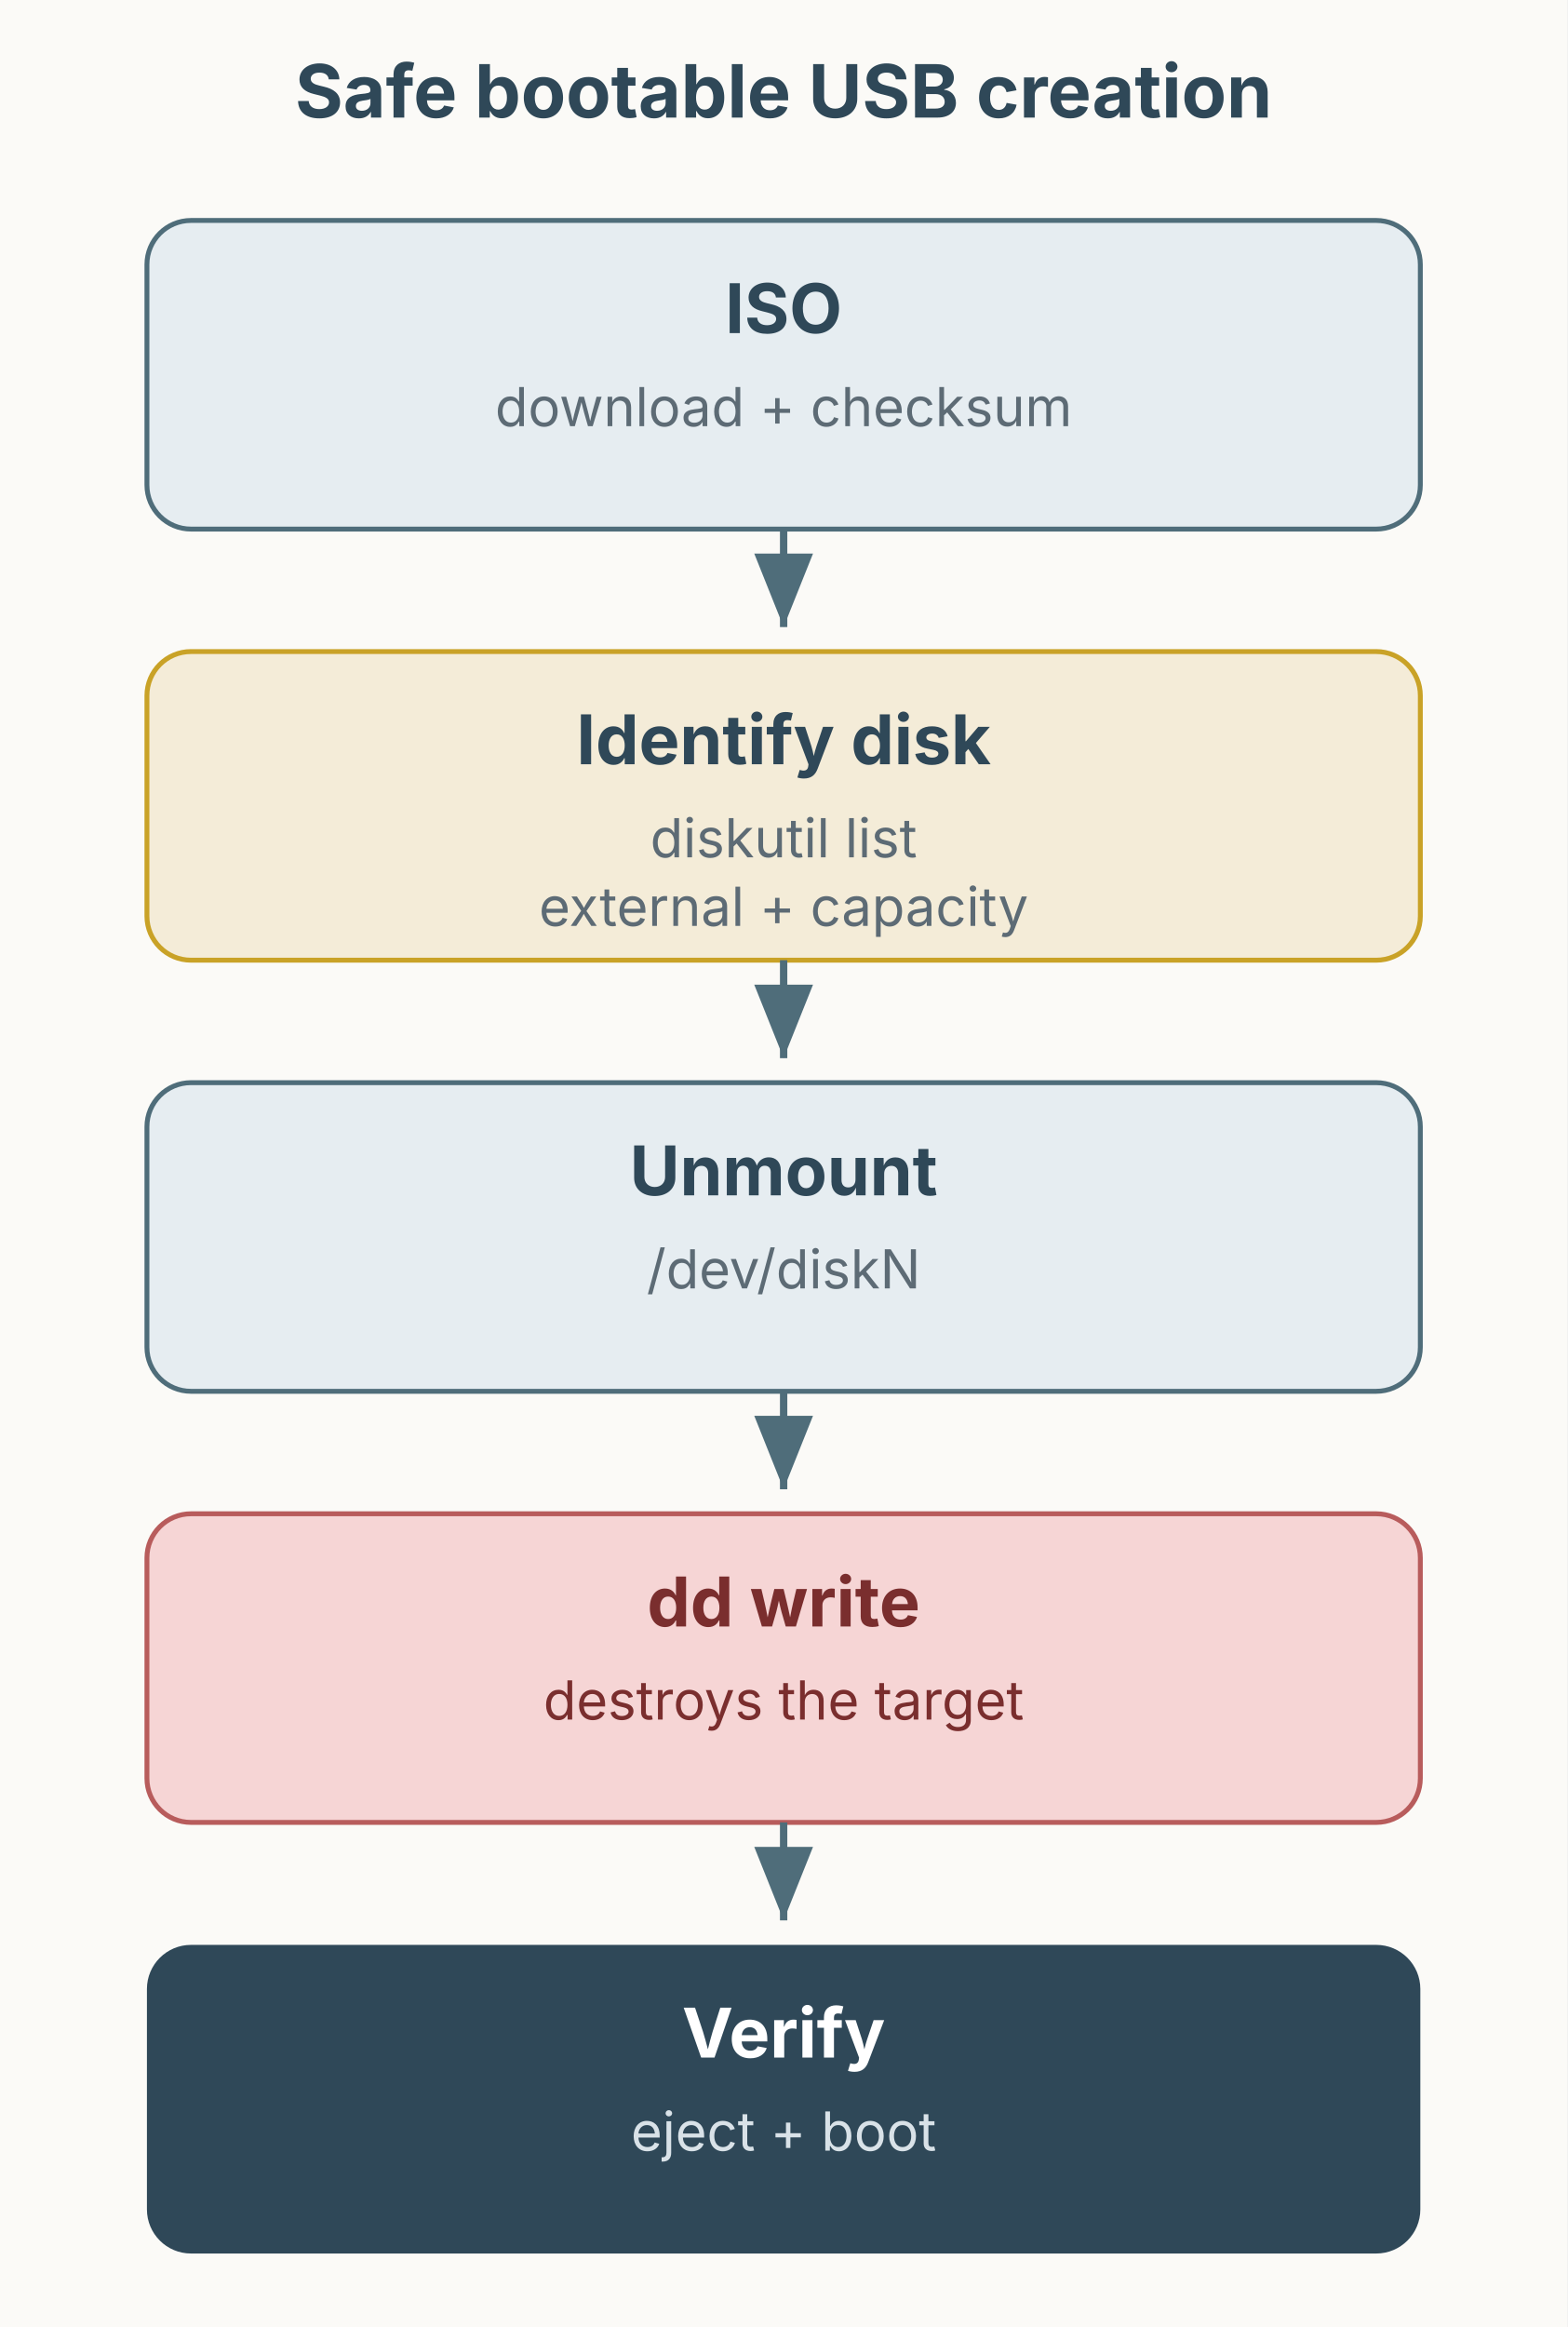
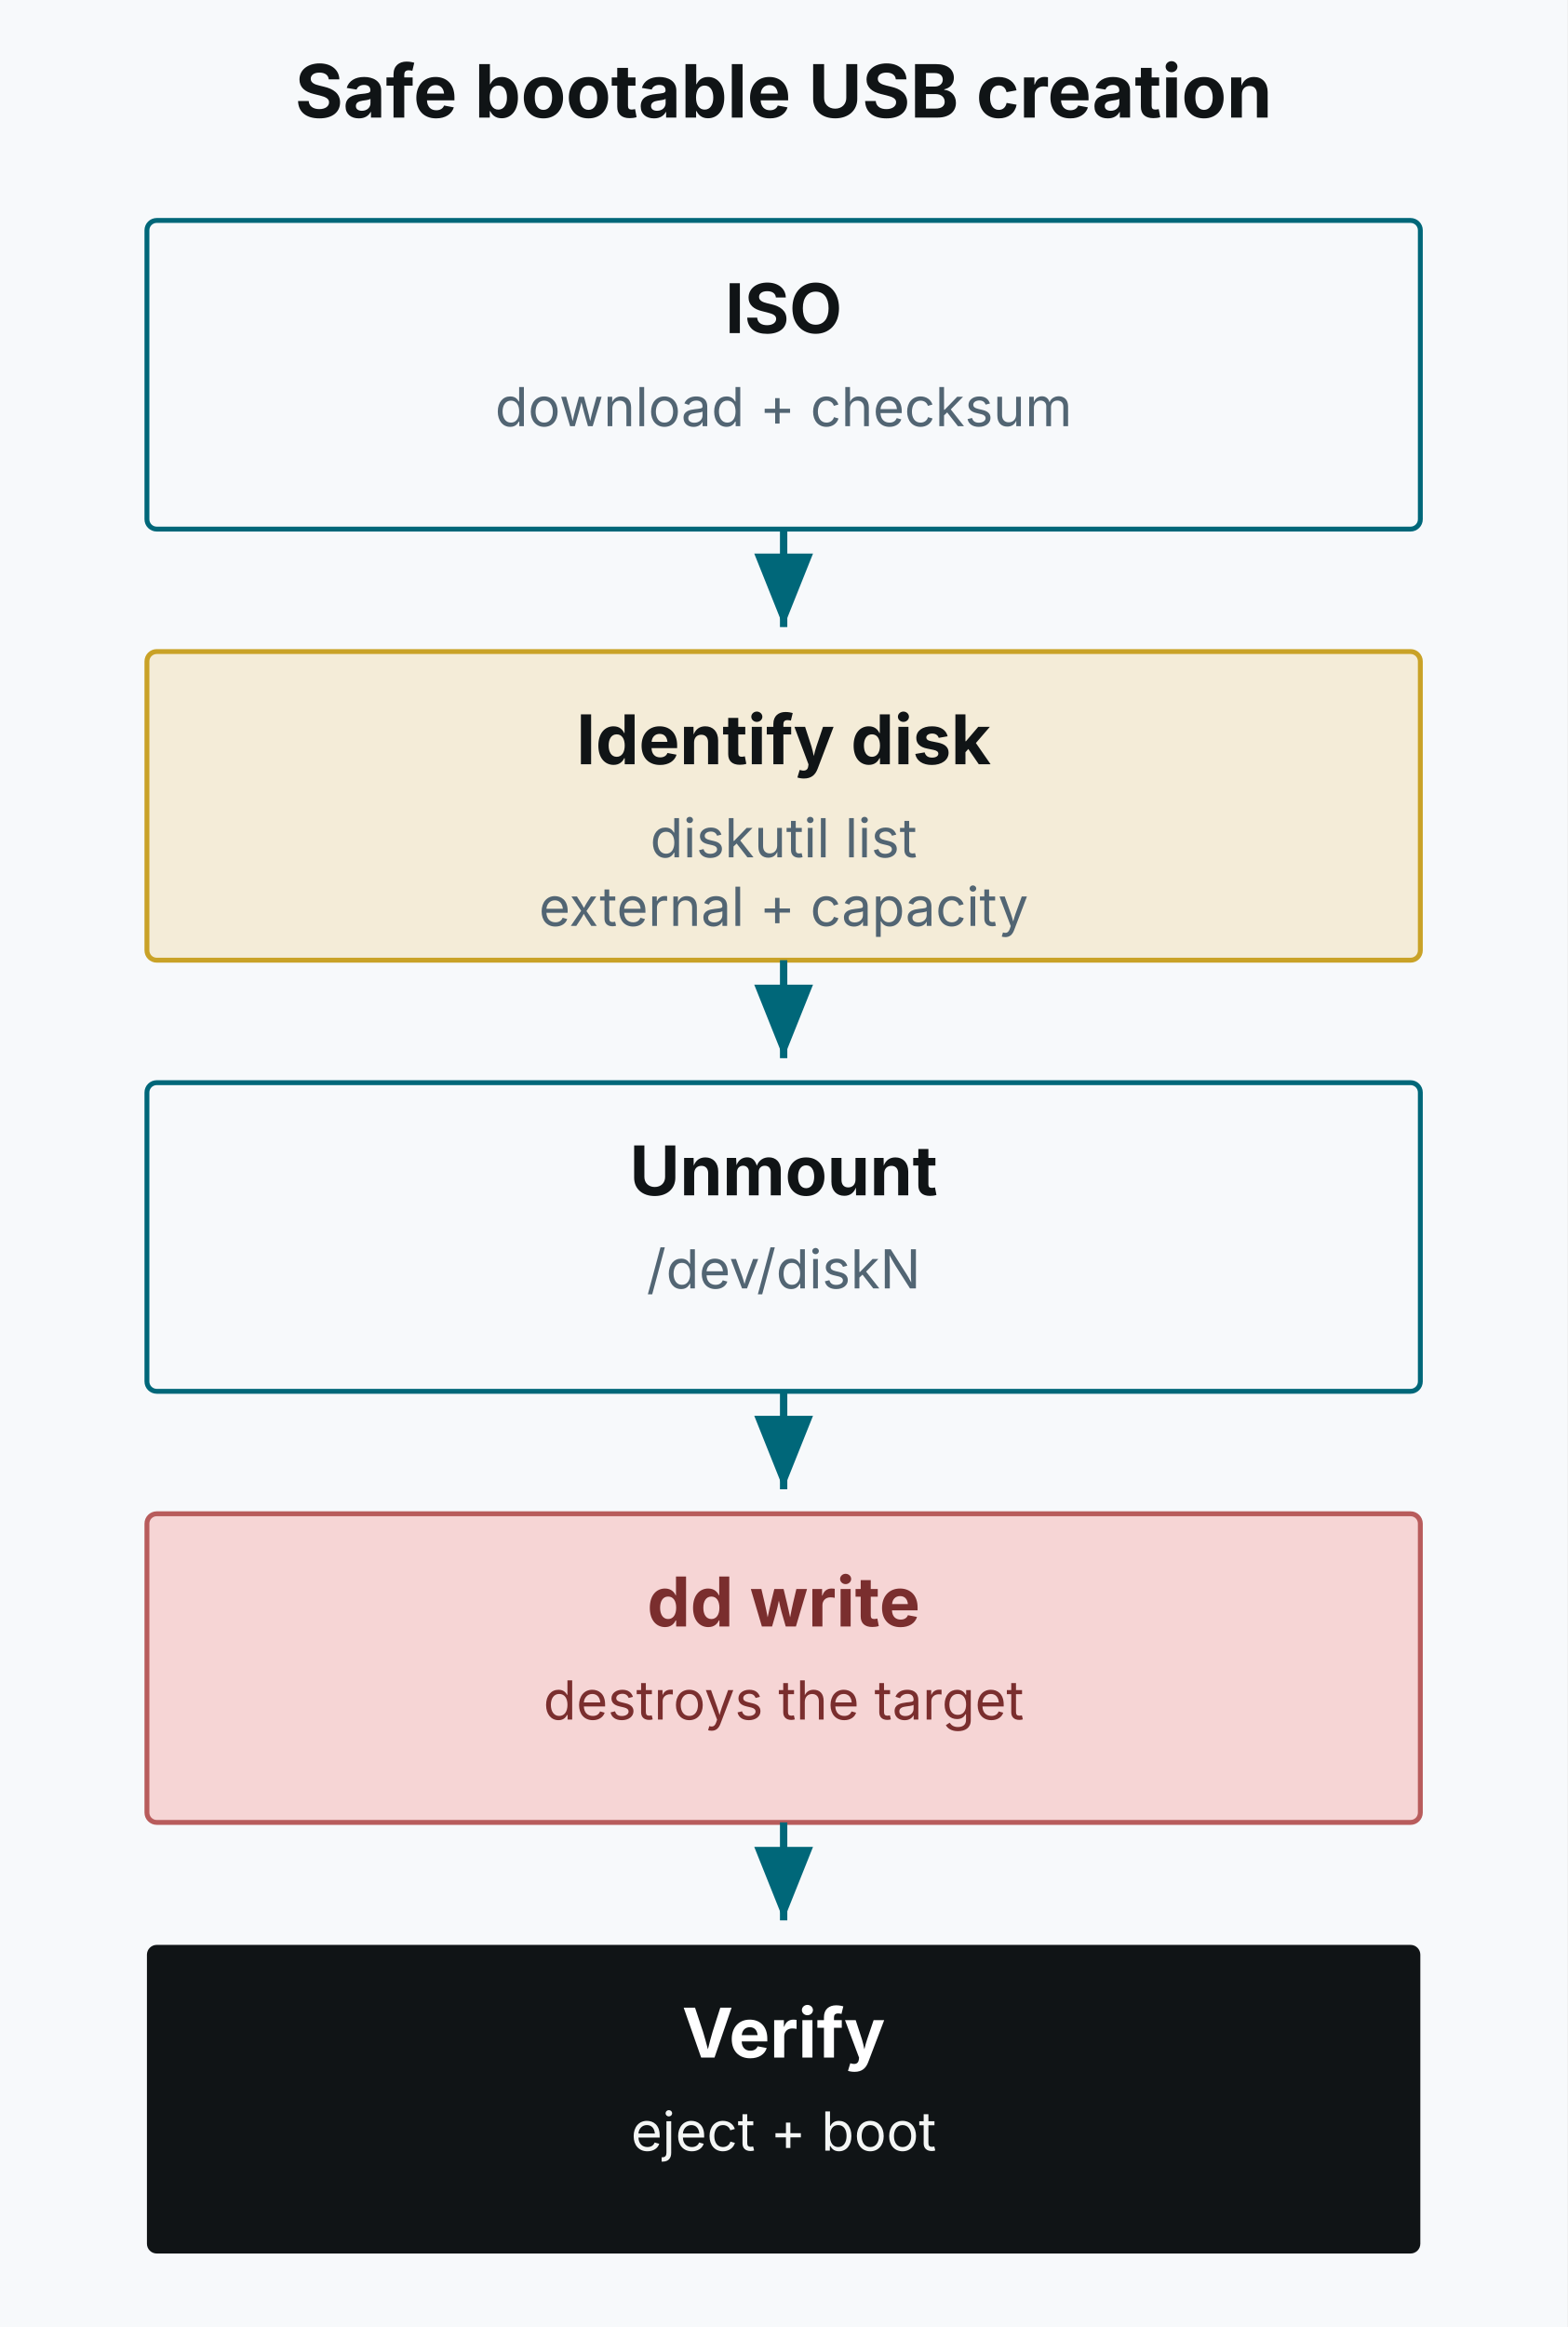
<svg xmlns="http://www.w3.org/2000/svg" width="640" height="950" viewBox="0 0 640 950" role="img" aria-labelledby="title desc">
-   <rect width="640" height="950" fill="#fbfaf7" />
+   <rect width="640" height="950" fill="#F7F9FB" />
  <defs>
    <marker id="a" markerWidth="12" markerHeight="12" refX="10" refY="4" orient="auto">
-       <path d="M0,0 L10,4 L0,8 z" fill="#4f6d7a" />
+       <path d="M0,0 L10,4 L0,8 z" fill="#006779" />
    </marker>
  </defs>
  <g font-family="system-ui, -apple-system, sans-serif">
-     <text x="320" y="48" text-anchor="middle" font-size="30" font-weight="700" fill="#2f4858">Safe bootable USB creation</text>
-     <rect x="60" y="90" width="520" height="126" rx="18" fill="#e6edf1" stroke="#4f6d7a" stroke-width="2" />
-     <text x="320" y="136" text-anchor="middle" font-size="28" font-weight="700" fill="#2f4858">ISO</text>
-     <text x="320" y="174" text-anchor="middle" font-size="22" fill="#5d6b75">download + checksum</text>
-     <rect x="60" y="266" width="520" height="126" rx="18" fill="#f4ecd8" stroke="#c9a227" stroke-width="2" />
-     <text x="320" y="312" text-anchor="middle" font-size="28" font-weight="700" fill="#2f4858">Identify disk</text>
-     <text x="320" y="350" text-anchor="middle" font-size="22" fill="#5d6b75">diskutil list</text>
-     <text x="320" y="378" text-anchor="middle" font-size="22" fill="#5d6b75">external + capacity</text>
-     <rect x="60" y="442" width="520" height="126" rx="18" fill="#e6edf1" stroke="#4f6d7a" stroke-width="2" />
-     <text x="320" y="488" text-anchor="middle" font-size="28" font-weight="700" fill="#2f4858">Unmount</text>
-     <text x="320" y="526" text-anchor="middle" font-size="22" fill="#5d6b75">/dev/diskN</text>
-     <rect x="60" y="618" width="520" height="126" rx="18" fill="#f6d5d5" stroke="#b85c5c" stroke-width="2" />
+     <text x="320" y="48" text-anchor="middle" font-size="30" font-weight="700" fill="#101416">Safe bootable USB creation</text>
+     <rect x="60" y="90" width="520" height="126" rx="4" fill="#F7F9FB" stroke="#006779" stroke-width="2" />
+     <text x="320" y="136" text-anchor="middle" font-size="28" font-weight="700" fill="#101416">ISO</text>
+     <text x="320" y="174" text-anchor="middle" font-size="22" fill="#526573">download + checksum</text>
+     <rect x="60" y="266" width="520" height="126" rx="4" fill="#f4ecd8" stroke="#c9a227" stroke-width="2" />
+     <text x="320" y="312" text-anchor="middle" font-size="28" font-weight="700" fill="#101416">Identify disk</text>
+     <text x="320" y="350" text-anchor="middle" font-size="22" fill="#526573">diskutil list</text>
+     <text x="320" y="378" text-anchor="middle" font-size="22" fill="#526573">external + capacity</text>
+     <rect x="60" y="442" width="520" height="126" rx="4" fill="#F7F9FB" stroke="#006779" stroke-width="2" />
+     <text x="320" y="488" text-anchor="middle" font-size="28" font-weight="700" fill="#101416">Unmount</text>
+     <text x="320" y="526" text-anchor="middle" font-size="22" fill="#526573">/dev/diskN</text>
+     <rect x="60" y="618" width="520" height="126" rx="4" fill="#f6d5d5" stroke="#b85c5c" stroke-width="2" />
    <text x="320" y="664" text-anchor="middle" font-size="28" font-weight="700" fill="#7a2e2e">dd write</text>
    <text x="320" y="702" text-anchor="middle" font-size="22" fill="#7a2e2e">destroys the target</text>
-     <rect x="60" y="794" width="520" height="126" rx="18" fill="#2f4858" />
+     <rect x="60" y="794" width="520" height="126" rx="4" fill="#101416" />
    <text x="320" y="840" text-anchor="middle" font-size="28" font-weight="700" fill="#ffffff">Verify</text>
-     <text x="320" y="878" text-anchor="middle" font-size="22" fill="#d9e2e8">eject + boot</text>
-     <line x1="320" y1="216" x2="320" y2="256" stroke="#4f6d7a" stroke-width="3" marker-end="url(#a)" />
-     <line x1="320" y1="392" x2="320" y2="432" stroke="#4f6d7a" stroke-width="3" marker-end="url(#a)" />
-     <line x1="320" y1="568" x2="320" y2="608" stroke="#4f6d7a" stroke-width="3" marker-end="url(#a)" />
-     <line x1="320" y1="744" x2="320" y2="784" stroke="#4f6d7a" stroke-width="3" marker-end="url(#a)" />
+     <text x="320" y="878" text-anchor="middle" font-size="22" fill="#F4F6F5">eject + boot</text>
+     <line x1="320" y1="216" x2="320" y2="256" stroke="#006779" stroke-width="3" marker-end="url(#a)" />
+     <line x1="320" y1="392" x2="320" y2="432" stroke="#006779" stroke-width="3" marker-end="url(#a)" />
+     <line x1="320" y1="568" x2="320" y2="608" stroke="#006779" stroke-width="3" marker-end="url(#a)" />
+     <line x1="320" y1="744" x2="320" y2="784" stroke="#006779" stroke-width="3" marker-end="url(#a)" />
  </g>
</svg>
